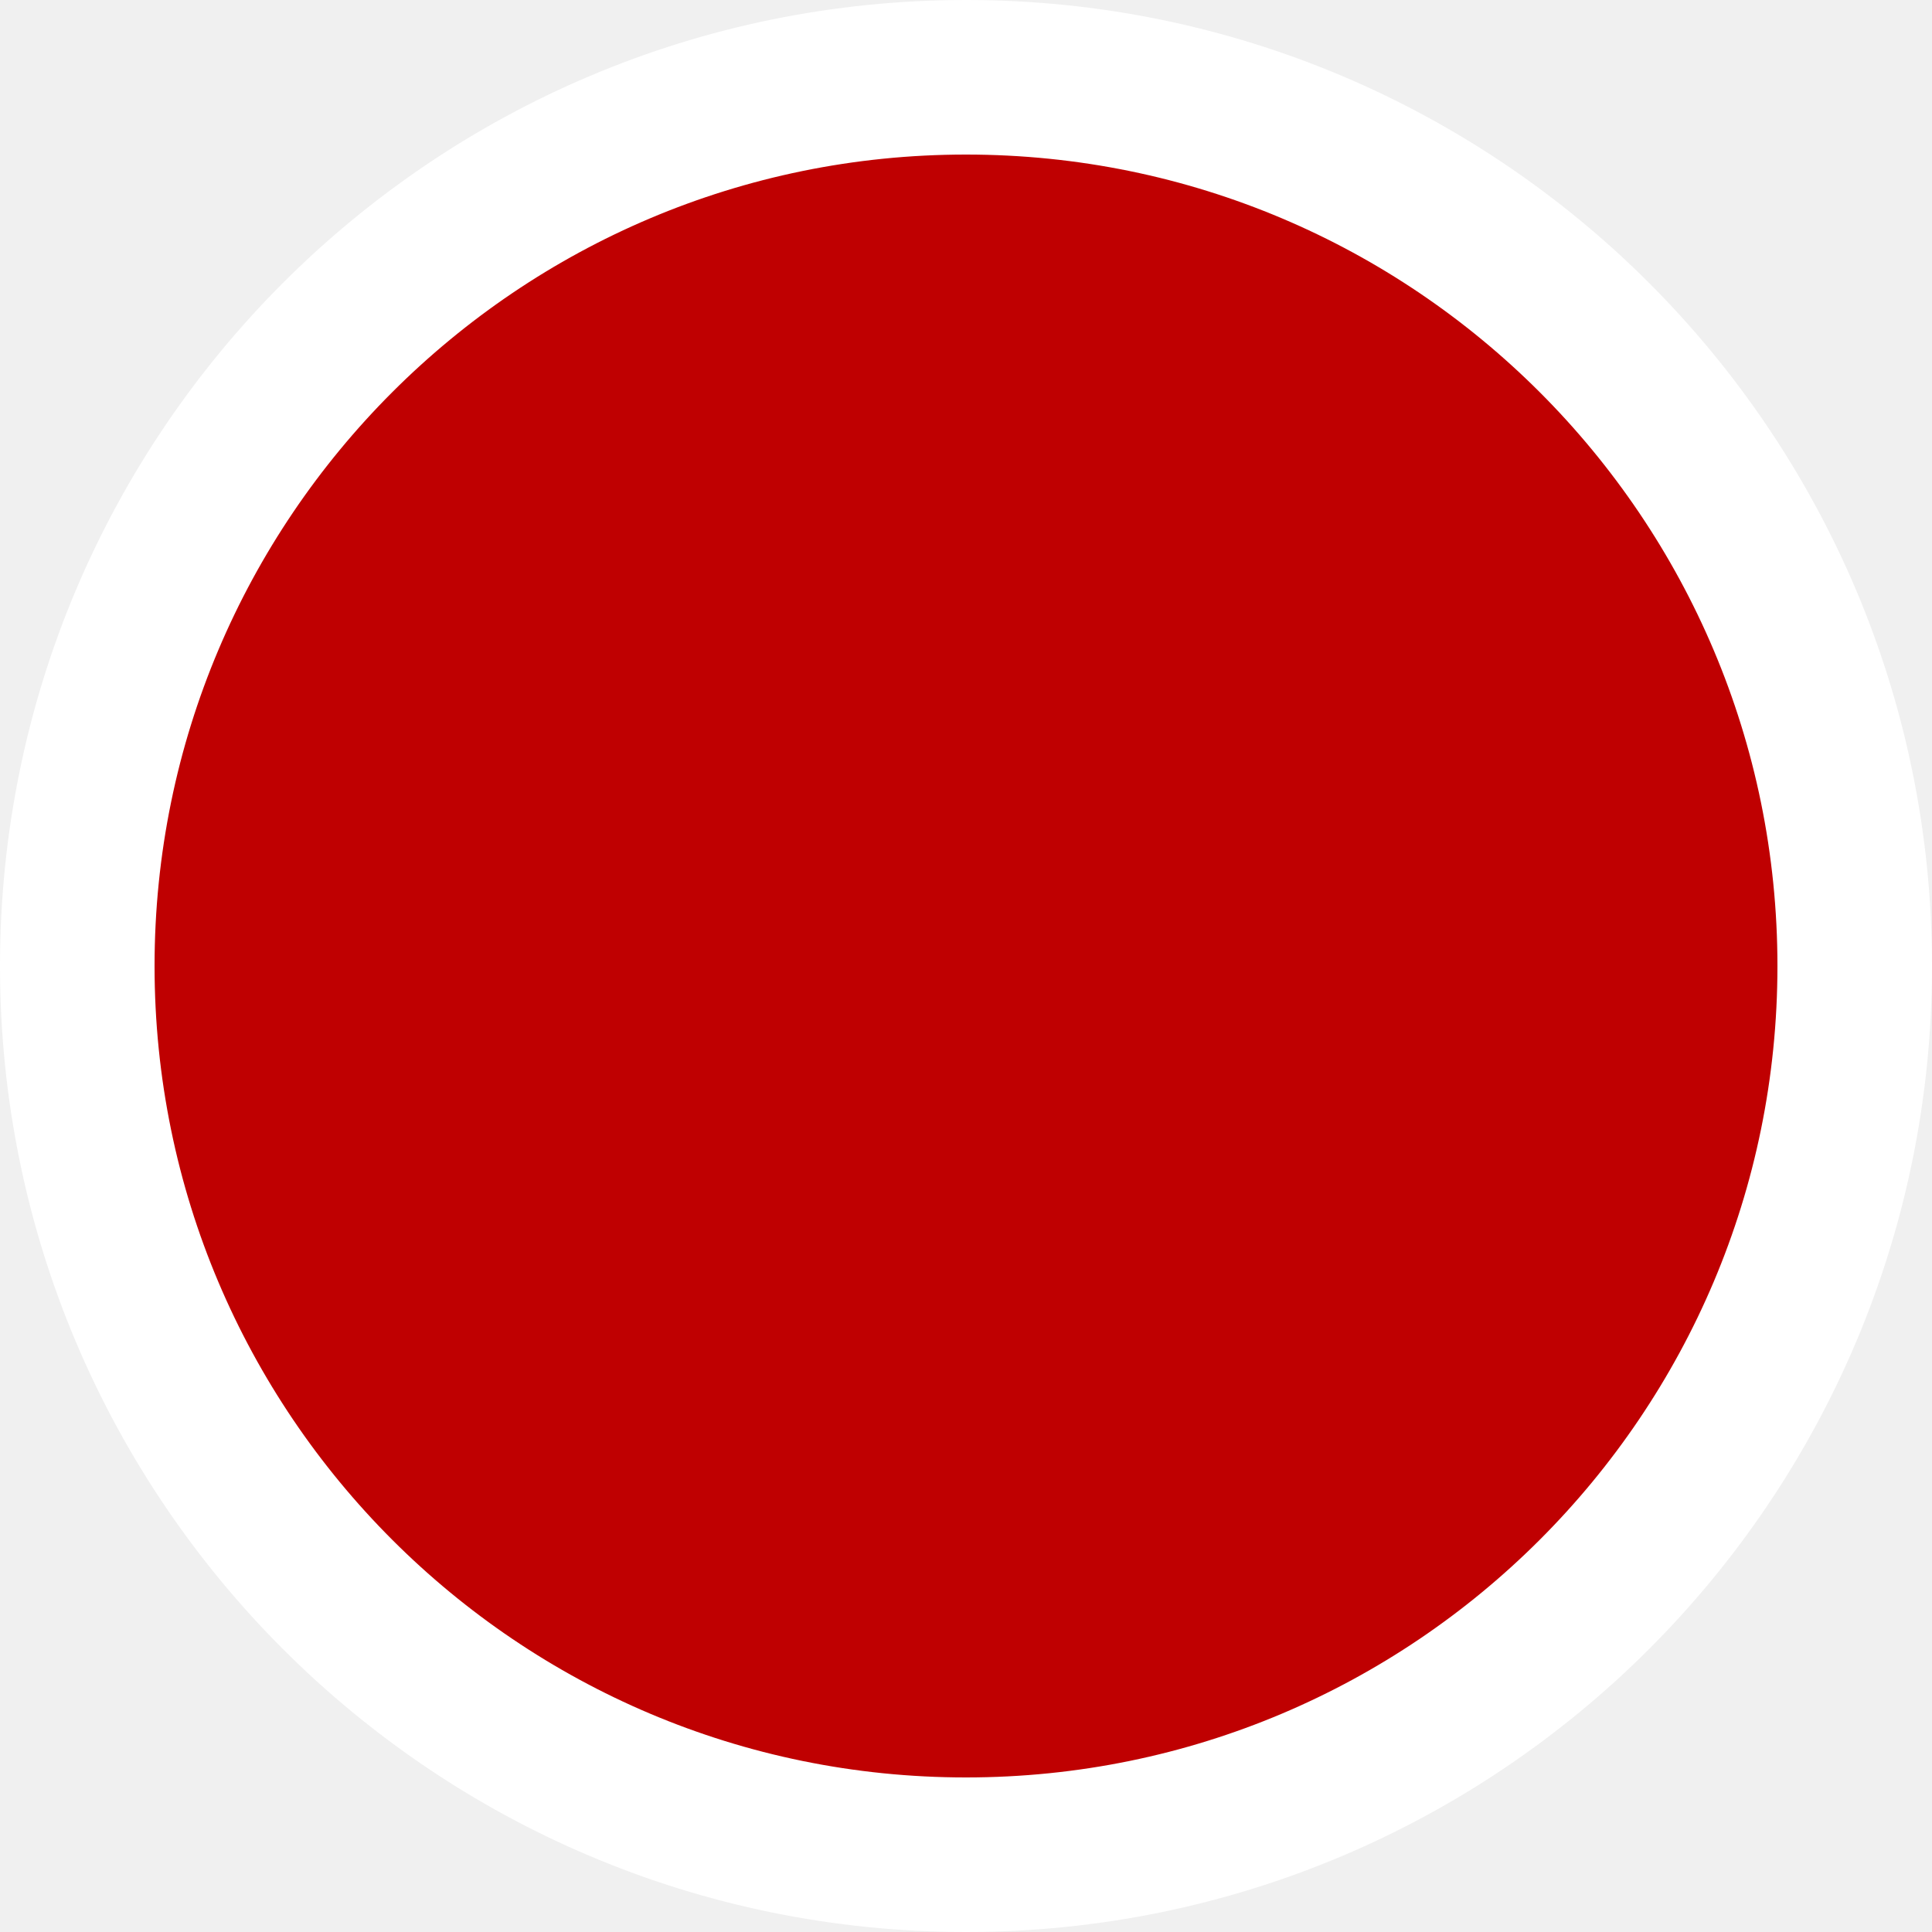
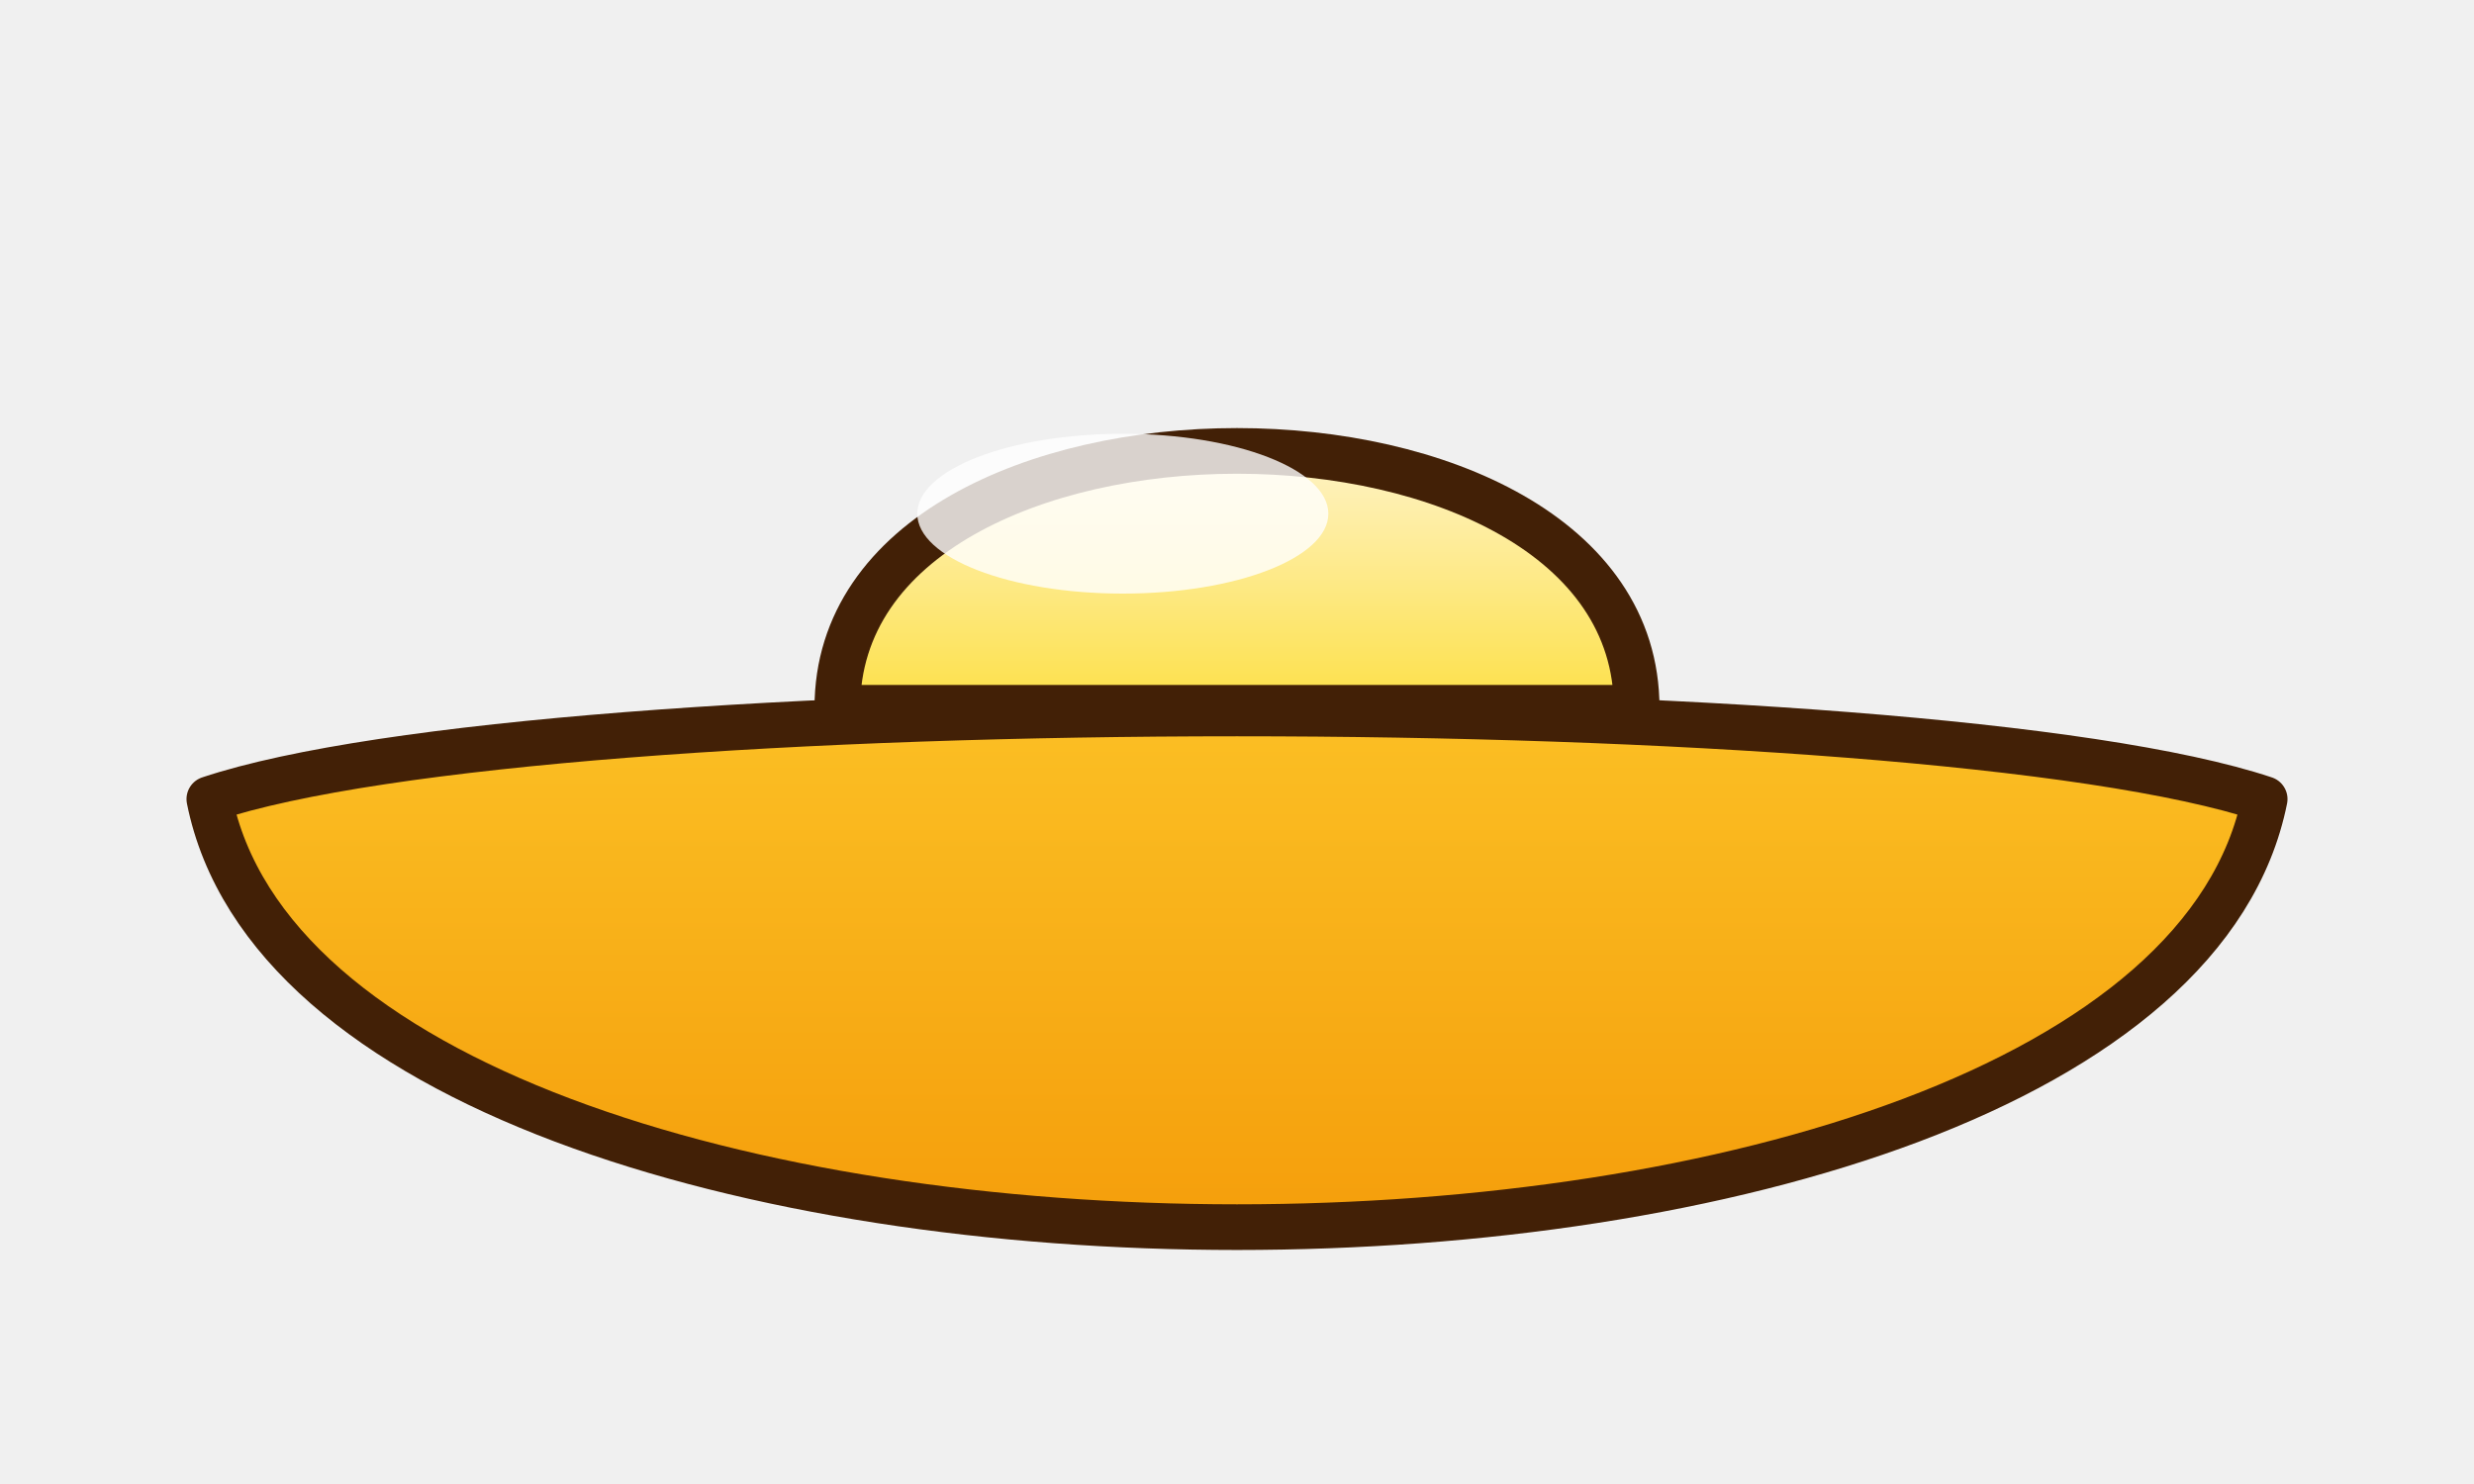
- <svg xmlns="http://www.w3.org/2000/svg" viewBox="0 0 12.5 12.5" class="absolute">
-   <circle cx="6.25" cy="6.25" r="5.75" fill="#bf0001" fill-opacity="1" stroke="#ffffff" stroke-width="1" stroke-opacity="1" />
+ <svg xmlns="http://www.w3.org/2000/svg" id="yuanbaoSvg" width="200" height="120" viewBox="0 0 200 130">
+   <defs>
+     <linearGradient id="bodyGradient" x1="0.5" y1="0" x2="0.5" y2="1">
+       <stop offset="0%" stop-color="#FBBF24" />
+       <stop offset="100%" stop-color="#F59E0B" />
+     </linearGradient>
+     <linearGradient id="topGradient" x1="0.5" y1="0" x2="0.5" y2="1">
+       <stop offset="0%" stop-color="#FEF3C7" />
+       <stop offset="100%" stop-color="#FDE047" />
+     </linearGradient>
+   </defs>
+   <g stroke="#422006" stroke-width="4" stroke-linecap="round" stroke-linejoin="round">
+     <path d="M10,70 C20,120 180,120 190,70 C160,60 40,60 10,70 Z" fill="url(#bodyGradient)" />
+     <path d="M65 62 C 65 32, 135 32, 135 62 Z" fill="url(#topGradient)" />
+   </g>
+   <ellipse cx="90" cy="45" rx="18" ry="7" fill="rgba(255, 255, 255, 0.8)" stroke="none" />
</svg>
